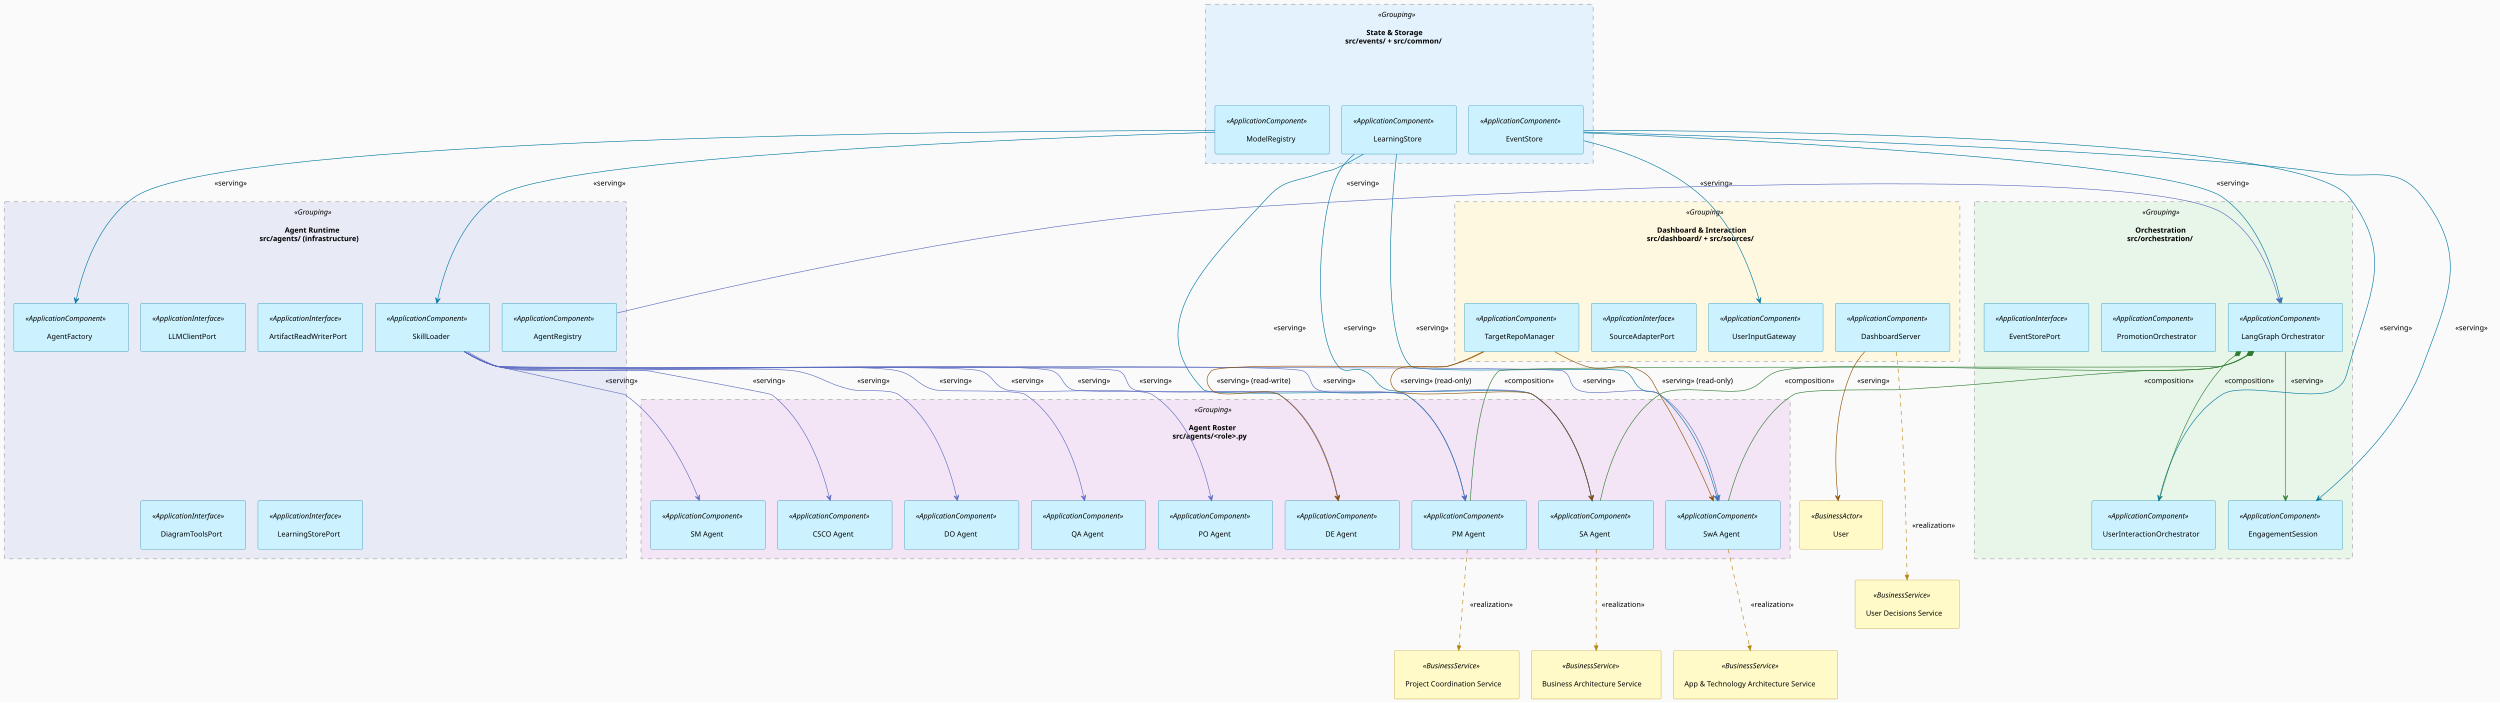
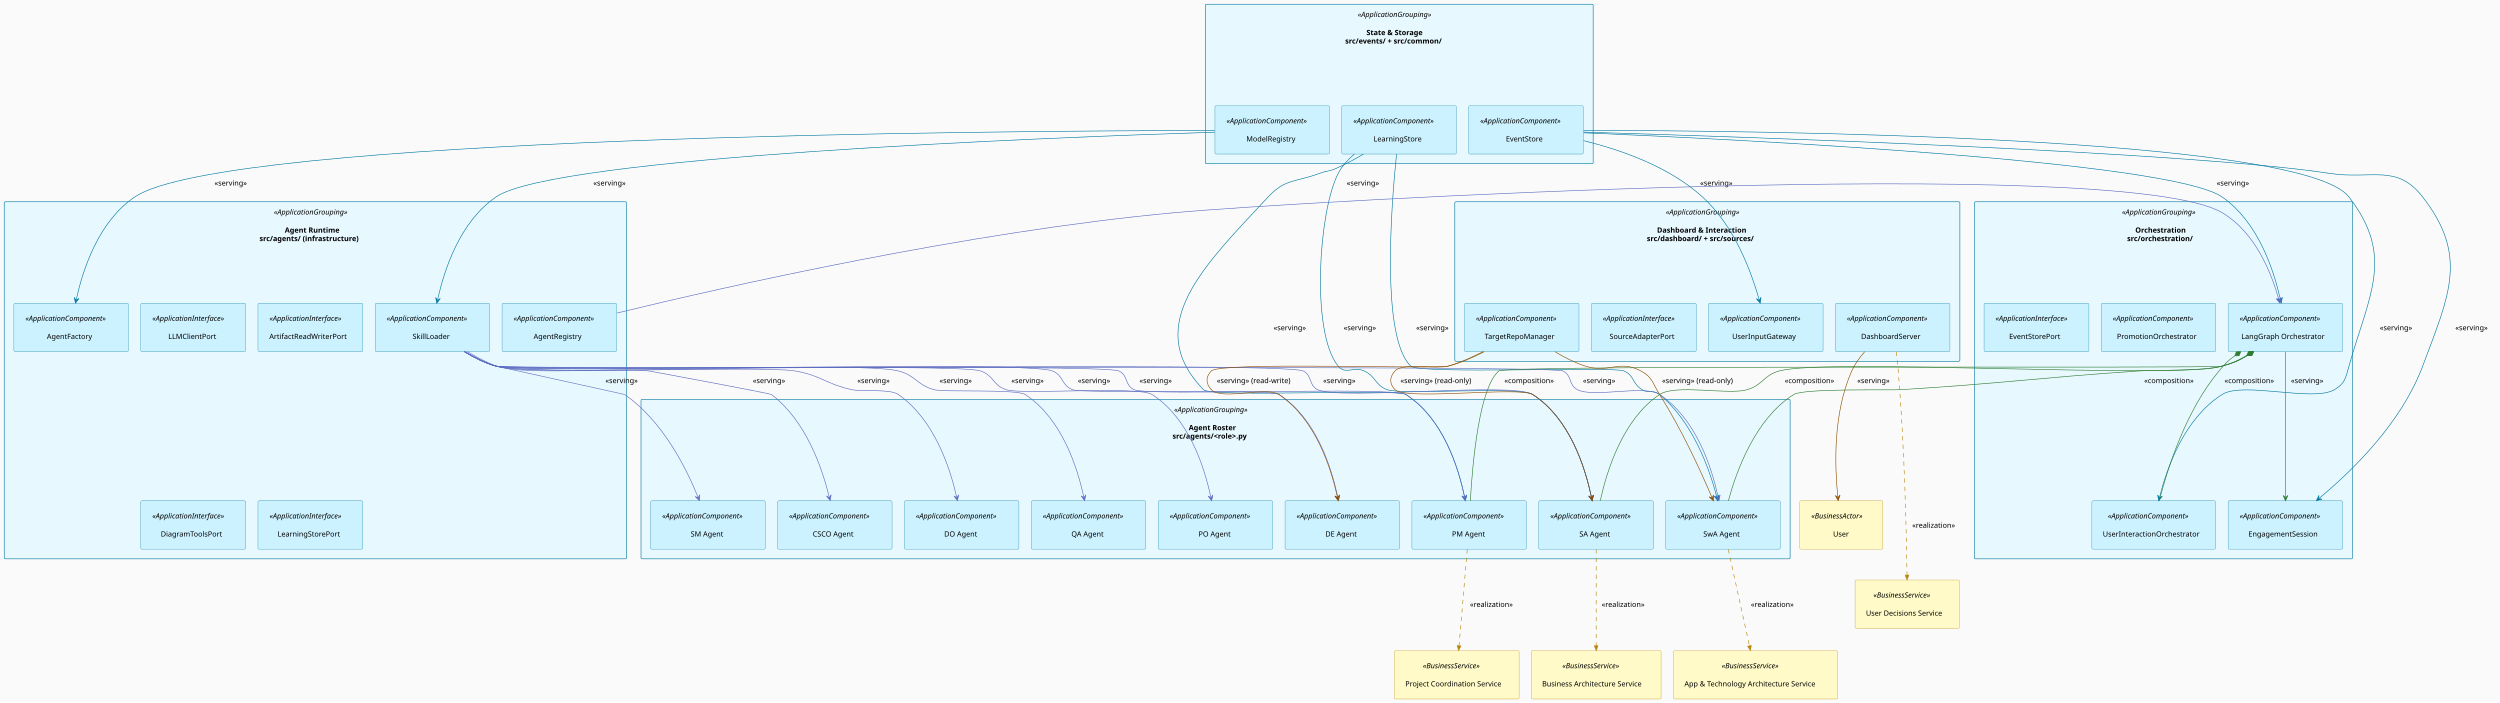
<svg xmlns="http://www.w3.org/2000/svg" contentStyleType="text/css" data-diagram-type="DESCRIPTION" height="1162px" preserveAspectRatio="none" style="width:4138px;height:1162px;background:#FAFAFA;" version="1.1" viewBox="0 0 4138 1162" width="4138px" zoomAndPan="magnify">
  <defs />
  <g>
    <rect fill="#FAFAFA" height="1162" style="stroke:none;stroke-width:1;" width="4138" x="0" y="0" />
    <g class="cluster" data-entity="GRP_STATE" data-source-line="107" data-uid="ent0007" id="cluster_GRP_STATE">
-       <rect fill="#E3F2FD" height="264" rx="2" ry="2" style="stroke:#9E9E9E;stroke-width:1;stroke-dasharray:7.0,7.0;" width="642" x="1995" y="7" />
-       <text fill="#000000" font-family="sans-serif" font-size="12" font-style="italic" lengthAdjust="spacing" textLength="70.166" x="2280.917" y="28.139">«Grouping»</text>
+       <rect fill="#E8F8FF" height="264" rx="2" ry="2" style="stroke:#0078A0;stroke-width:1;" width="642" x="1995" y="7" />
+       <text fill="#000000" font-family="sans-serif" font-size="12" font-style="italic" lengthAdjust="spacing" textLength="137.215" x="2247.393" y="28.139">«ApplicationGrouping»</text>
      <text fill="#000000" font-family="sans-serif" font-size="12" font-weight="bold" lengthAdjust="spacing" textLength="108.539" x="2261.731" y="58.107">State &amp; Storage</text>
      <text fill="#000000" font-family="sans-serif" font-size="12" font-weight="bold" lengthAdjust="spacing" textLength="178.963" x="2226.519" y="72.076">src/events/ + src/common/</text>
    </g>
    <g class="cluster" data-entity="GRP_RUNTIME" data-source-line="116" data-uid="ent0011" id="cluster_GRP_RUNTIME">
-       <rect fill="#E8EAF6" height="591" rx="2" ry="2" style="stroke:#9E9E9E;stroke-width:1;stroke-dasharray:7.0,7.0;" width="1030" x="7" y="334" />
-       <text fill="#000000" font-family="sans-serif" font-size="12" font-style="italic" lengthAdjust="spacing" textLength="70.166" x="486.917" y="355.139">«Grouping»</text>
+       <rect fill="#E8F8FF" height="591" rx="2" ry="2" style="stroke:#0078A0;stroke-width:1;" width="1030" x="7" y="334" />
+       <text fill="#000000" font-family="sans-serif" font-size="12" font-style="italic" lengthAdjust="spacing" textLength="137.215" x="453.393" y="355.139">«ApplicationGrouping»</text>
      <text fill="#000000" font-family="sans-serif" font-size="12" font-weight="bold" lengthAdjust="spacing" textLength="101.291" x="471.354" y="385.107">Agent Runtime</text>
      <text fill="#000000" font-family="sans-serif" font-size="12" font-weight="bold" lengthAdjust="spacing" textLength="185.016" x="429.492" y="399.076">src/agents/ (infrastructure)</text>
    </g>
    <g class="cluster" data-entity="GRP_AGENTS" data-source-line="129" data-uid="ent0019" id="cluster_GRP_AGENTS">
-       <rect fill="#F3E5F5" height="264" rx="2" ry="2" style="stroke:#9E9E9E;stroke-width:1;stroke-dasharray:7.0,7.0;" width="1902" x="1061" y="661" />
-       <text fill="#000000" font-family="sans-serif" font-size="12" font-style="italic" lengthAdjust="spacing" textLength="70.166" x="1976.917" y="682.139">«Grouping»</text>
+       <rect fill="#E8F8FF" height="264" rx="2" ry="2" style="stroke:#0078A0;stroke-width:1;" width="1902" x="1061" y="661" />
+       <text fill="#000000" font-family="sans-serif" font-size="12" font-style="italic" lengthAdjust="spacing" textLength="137.215" x="1943.393" y="682.139">«ApplicationGrouping»</text>
      <text fill="#000000" font-family="sans-serif" font-size="12" font-weight="bold" lengthAdjust="spacing" textLength="88.893" x="1967.554" y="712.107">Agent Roster</text>
      <text fill="#000000" font-family="sans-serif" font-size="12" font-weight="bold" lengthAdjust="spacing" textLength="142.682" x="1940.659" y="726.076">src/agents/&lt;role&gt;.py</text>
    </g>
    <g class="cluster" data-entity="GRP_ORCH" data-source-line="144" data-uid="ent0029" id="cluster_GRP_ORCH">
-       <rect fill="#E8F5E9" height="591" rx="2" ry="2" style="stroke:#9E9E9E;stroke-width:1;stroke-dasharray:7.0,7.0;" width="626" x="3268" y="334" />
-       <text fill="#000000" font-family="sans-serif" font-size="12" font-style="italic" lengthAdjust="spacing" textLength="70.166" x="3545.917" y="355.139">«Grouping»</text>
+       <rect fill="#E8F8FF" height="591" rx="2" ry="2" style="stroke:#0078A0;stroke-width:1;" width="626" x="3268" y="334" />
+       <text fill="#000000" font-family="sans-serif" font-size="12" font-style="italic" lengthAdjust="spacing" textLength="137.215" x="3512.393" y="355.139">«ApplicationGrouping»</text>
      <text fill="#000000" font-family="sans-serif" font-size="12" font-weight="bold" lengthAdjust="spacing" textLength="93.445" x="3534.277" y="385.107">Orchestration</text>
      <text fill="#000000" font-family="sans-serif" font-size="12" font-weight="bold" lengthAdjust="spacing" textLength="120.428" x="3520.786" y="399.076">src/orchestration/</text>
    </g>
    <g class="cluster" data-entity="GRP_DASH" data-source-line="155" data-uid="ent0035" id="cluster_GRP_DASH">
-       <rect fill="#FFF8E1" height="264" rx="2" ry="2" style="stroke:#9E9E9E;stroke-width:1;stroke-dasharray:7.0,7.0;" width="836" x="2408" y="334" />
-       <text fill="#000000" font-family="sans-serif" font-size="12" font-style="italic" lengthAdjust="spacing" textLength="70.166" x="2790.917" y="355.139">«Grouping»</text>
+       <rect fill="#E8F8FF" height="264" rx="2" ry="2" style="stroke:#0078A0;stroke-width:1;" width="836" x="2408" y="334" />
+       <text fill="#000000" font-family="sans-serif" font-size="12" font-style="italic" lengthAdjust="spacing" textLength="137.215" x="2757.393" y="355.139">«ApplicationGrouping»</text>
      <text fill="#000000" font-family="sans-serif" font-size="12" font-weight="bold" lengthAdjust="spacing" textLength="166.652" x="2742.674" y="385.107">Dashboard &amp; Interaction</text>
      <text fill="#000000" font-family="sans-serif" font-size="12" font-weight="bold" lengthAdjust="spacing" textLength="200.344" x="2725.828" y="399.076">src/dashboard/ + src/sources/</text>
    </g>
    <g class="entity" data-entity="APP_001" data-source-line="108" data-uid="ent0008" id="entity_APP_001">
      <rect fill="#CCF2FF" height="79.938" rx="2" ry="2" style="stroke:#0078A0;stroke-width:0.5;" width="189.529" x="2431" y="175" />
      <text fill="#000000" font-family="sans-serif" font-size="12" font-style="italic" lengthAdjust="spacing" textLength="151.529" x="2450" y="204.139">«ApplicationComponent»</text>
      <text fill="#000000" font-family="sans-serif" font-size="12" lengthAdjust="spacing" textLength="66.357" x="2492.586" y="234.107">EventStore</text>
    </g>
    <g class="entity" data-entity="APP_002" data-source-line="109" data-uid="ent0009" id="entity_APP_002">
      <rect fill="#CCF2FF" height="79.938" rx="2" ry="2" style="stroke:#0078A0;stroke-width:0.5;" width="189.529" x="2011" y="175" />
      <text fill="#000000" font-family="sans-serif" font-size="12" font-style="italic" lengthAdjust="spacing" textLength="151.529" x="2030" y="204.139">«ApplicationComponent»</text>
      <text fill="#000000" font-family="sans-serif" font-size="12" lengthAdjust="spacing" textLength="85.693" x="2062.918" y="234.107">ModelRegistry</text>
    </g>
    <g class="entity" data-entity="APP_003" data-source-line="110" data-uid="ent0010" id="entity_APP_003">
      <rect fill="#CCF2FF" height="79.938" rx="2" ry="2" style="stroke:#0078A0;stroke-width:0.5;" width="189.529" x="2221" y="175" />
      <text fill="#000000" font-family="sans-serif" font-size="12" font-style="italic" lengthAdjust="spacing" textLength="151.529" x="2240" y="204.139">«ApplicationComponent»</text>
      <text fill="#000000" font-family="sans-serif" font-size="12" lengthAdjust="spacing" textLength="84.498" x="2273.516" y="234.107">LearningStore</text>
    </g>
    <g class="entity" data-entity="APP_004" data-source-line="117" data-uid="ent0012" id="entity_APP_004">
      <rect fill="#CCF2FF" height="79.938" rx="2" ry="2" style="stroke:#0078A0;stroke-width:0.5;" width="189.529" x="621" y="502" />
      <text fill="#000000" font-family="sans-serif" font-size="12" font-style="italic" lengthAdjust="spacing" textLength="151.529" x="640" y="531.139">«ApplicationComponent»</text>
      <text fill="#000000" font-family="sans-serif" font-size="12" lengthAdjust="spacing" textLength="65.883" x="682.823" y="561.107">SkillLoader</text>
    </g>
    <g class="entity" data-entity="APP_005" data-source-line="118" data-uid="ent0013" id="entity_APP_005">
      <rect fill="#CCF2FF" height="79.938" rx="2" ry="2" style="stroke:#0078A0;stroke-width:0.5;" width="189.529" x="23" y="502" />
      <text fill="#000000" font-family="sans-serif" font-size="12" font-style="italic" lengthAdjust="spacing" textLength="151.529" x="42" y="531.139">«ApplicationComponent»</text>
      <text fill="#000000" font-family="sans-serif" font-size="12" lengthAdjust="spacing" textLength="80.455" x="77.537" y="561.107">AgentFactory</text>
    </g>
    <g class="entity" data-entity="APP_006" data-source-line="119" data-uid="ent0014" id="entity_APP_006">
      <rect fill="#CCF2FF" height="79.938" rx="2" ry="2" style="stroke:#0078A0;stroke-width:0.5;" width="189.529" x="831" y="502" />
      <text fill="#000000" font-family="sans-serif" font-size="12" font-style="italic" lengthAdjust="spacing" textLength="151.529" x="850" y="531.139">«ApplicationComponent»</text>
      <text fill="#000000" font-family="sans-serif" font-size="12" lengthAdjust="spacing" textLength="85.184" x="883.173" y="561.107">AgentRegistry</text>
    </g>
    <g class="entity" data-entity="AIF_002" data-source-line="120" data-uid="ent0015" id="entity_AIF_002">
      <rect fill="#CCF2FF" height="79.938" rx="2" ry="2" style="stroke:#0078A0;stroke-width:0.5;" width="173.586" x="233" y="502" />
      <text fill="#000000" font-family="sans-serif" font-size="12" font-style="italic" lengthAdjust="spacing" textLength="135.586" x="252" y="531.139">«ApplicationInterface»</text>
      <text fill="#000000" font-family="sans-serif" font-size="12" lengthAdjust="spacing" textLength="82.682" x="278.452" y="561.107">LLMClientPort</text>
    </g>
    <g class="entity" data-entity="AIF_004" data-source-line="121" data-uid="ent0016" id="entity_AIF_004">
      <rect fill="#CCF2FF" height="79.938" rx="2" ry="2" style="stroke:#0078A0;stroke-width:0.5;" width="173.586" x="427" y="502" />
      <text fill="#000000" font-family="sans-serif" font-size="12" font-style="italic" lengthAdjust="spacing" textLength="135.586" x="446" y="531.139">«ApplicationInterface»</text>
      <text fill="#000000" font-family="sans-serif" font-size="12" lengthAdjust="spacing" textLength="136.125" x="445.731" y="561.107">ArtifactReadWriterPort</text>
    </g>
    <g class="entity" data-entity="AIF_005" data-source-line="122" data-uid="ent0017" id="entity_AIF_005">
      <rect fill="#CCF2FF" height="79.938" rx="2" ry="2" style="stroke:#0078A0;stroke-width:0.5;" width="173.586" x="233" y="829" />
      <text fill="#000000" font-family="sans-serif" font-size="12" font-style="italic" lengthAdjust="spacing" textLength="135.586" x="252" y="858.139">«ApplicationInterface»</text>
      <text fill="#000000" font-family="sans-serif" font-size="12" lengthAdjust="spacing" textLength="107.338" x="266.124" y="888.107">DiagramToolsPort</text>
    </g>
    <g class="entity" data-entity="AIF_006" data-source-line="123" data-uid="ent0018" id="entity_AIF_006">
      <rect fill="#CCF2FF" height="79.938" rx="2" ry="2" style="stroke:#0078A0;stroke-width:0.5;" width="173.586" x="427" y="829" />
      <text fill="#000000" font-family="sans-serif" font-size="12" font-style="italic" lengthAdjust="spacing" textLength="135.586" x="446" y="858.139">«ApplicationInterface»</text>
      <text fill="#000000" font-family="sans-serif" font-size="12" lengthAdjust="spacing" textLength="108.715" x="459.435" y="888.107">LearningStorePort</text>
    </g>
    <g class="entity" data-entity="APP_007" data-source-line="130" data-uid="ent0020" id="entity_APP_007">
      <rect fill="#CCF2FF" height="79.938" rx="2" ry="2" style="stroke:#0078A0;stroke-width:0.5;" width="189.529" x="2337" y="829" />
      <text fill="#000000" font-family="sans-serif" font-size="12" font-style="italic" lengthAdjust="spacing" textLength="151.529" x="2356" y="858.139">«ApplicationComponent»</text>
      <text fill="#000000" font-family="sans-serif" font-size="12" lengthAdjust="spacing" textLength="56.924" x="2403.303" y="888.107">PM Agent</text>
    </g>
    <g class="entity" data-entity="APP_008" data-source-line="131" data-uid="ent0021" id="entity_APP_008">
      <rect fill="#CCF2FF" height="79.938" rx="2" ry="2" style="stroke:#0078A0;stroke-width:0.5;" width="189.529" x="2547" y="829" />
      <text fill="#000000" font-family="sans-serif" font-size="12" font-style="italic" lengthAdjust="spacing" textLength="151.529" x="2566" y="858.139">«ApplicationComponent»</text>
      <text fill="#000000" font-family="sans-serif" font-size="12" lengthAdjust="spacing" textLength="55.16" x="2614.185" y="888.107">SA Agent</text>
    </g>
    <g class="entity" data-entity="APP_009" data-source-line="132" data-uid="ent0022" id="entity_APP_009">
      <rect fill="#CCF2FF" height="79.938" rx="2" ry="2" style="stroke:#0078A0;stroke-width:0.5;" width="189.529" x="2757" y="829" />
      <text fill="#000000" font-family="sans-serif" font-size="12" font-style="italic" lengthAdjust="spacing" textLength="151.529" x="2776" y="858.139">«ApplicationComponent»</text>
      <text fill="#000000" font-family="sans-serif" font-size="12" lengthAdjust="spacing" textLength="64.975" x="2819.277" y="888.107">SwA Agent</text>
    </g>
    <g class="entity" data-entity="APP_010" data-source-line="133" data-uid="ent0023" id="entity_APP_010">
      <rect fill="#CCF2FF" height="79.938" rx="2" ry="2" style="stroke:#0078A0;stroke-width:0.5;" width="189.529" x="1497" y="829" />
      <text fill="#000000" font-family="sans-serif" font-size="12" font-style="italic" lengthAdjust="spacing" textLength="151.529" x="1516" y="858.139">«ApplicationComponent»</text>
      <text fill="#000000" font-family="sans-serif" font-size="12" lengthAdjust="spacing" textLength="58.02" x="1562.755" y="888.107">DO Agent</text>
    </g>
    <g class="entity" data-entity="APP_011" data-source-line="134" data-uid="ent0024" id="entity_APP_011">
      <rect fill="#CCF2FF" height="79.938" rx="2" ry="2" style="stroke:#0078A0;stroke-width:0.5;" width="189.529" x="2127" y="829" />
      <text fill="#000000" font-family="sans-serif" font-size="12" font-style="italic" lengthAdjust="spacing" textLength="151.529" x="2146" y="858.139">«ApplicationComponent»</text>
      <text fill="#000000" font-family="sans-serif" font-size="12" lengthAdjust="spacing" textLength="56.156" x="2193.686" y="888.107">DE Agent</text>
    </g>
    <g class="entity" data-entity="APP_012" data-source-line="135" data-uid="ent0025" id="entity_APP_012">
      <rect fill="#CCF2FF" height="79.938" rx="2" ry="2" style="stroke:#0078A0;stroke-width:0.5;" width="189.529" x="1707" y="829" />
      <text fill="#000000" font-family="sans-serif" font-size="12" font-style="italic" lengthAdjust="spacing" textLength="151.529" x="1726" y="858.139">«ApplicationComponent»</text>
      <text fill="#000000" font-family="sans-serif" font-size="12" lengthAdjust="spacing" textLength="56.988" x="1773.271" y="888.107">QA Agent</text>
    </g>
    <g class="entity" data-entity="APP_013" data-source-line="136" data-uid="ent0026" id="entity_APP_013">
      <rect fill="#CCF2FF" height="79.938" rx="2" ry="2" style="stroke:#0078A0;stroke-width:0.5;" width="189.529" x="1917" y="829" />
      <text fill="#000000" font-family="sans-serif" font-size="12" font-style="italic" lengthAdjust="spacing" textLength="151.529" x="1936" y="858.139">«ApplicationComponent»</text>
      <text fill="#000000" font-family="sans-serif" font-size="12" lengthAdjust="spacing" textLength="56.016" x="1983.757" y="888.107">PO Agent</text>
    </g>
    <g class="entity" data-entity="APP_014" data-source-line="137" data-uid="ent0027" id="entity_APP_014">
      <rect fill="#CCF2FF" height="79.938" rx="2" ry="2" style="stroke:#0078A0;stroke-width:0.5;" width="189.529" x="1077" y="829" />
      <text fill="#000000" font-family="sans-serif" font-size="12" font-style="italic" lengthAdjust="spacing" textLength="151.529" x="1096" y="858.139">«ApplicationComponent»</text>
      <text fill="#000000" font-family="sans-serif" font-size="12" lengthAdjust="spacing" textLength="57.305" x="1143.112" y="888.107">SM Agent</text>
    </g>
    <g class="entity" data-entity="APP_015" data-source-line="138" data-uid="ent0028" id="entity_APP_015">
      <rect fill="#CCF2FF" height="79.938" rx="2" ry="2" style="stroke:#0078A0;stroke-width:0.5;" width="189.529" x="1287" y="829" />
      <text fill="#000000" font-family="sans-serif" font-size="12" font-style="italic" lengthAdjust="spacing" textLength="151.529" x="1306" y="858.139">«ApplicationComponent»</text>
      <text fill="#000000" font-family="sans-serif" font-size="12" lengthAdjust="spacing" textLength="73.154" x="1345.188" y="888.107">CSCO Agent</text>
    </g>
    <g class="entity" data-entity="APP_016" data-source-line="145" data-uid="ent0030" id="entity_APP_016">
      <rect fill="#CCF2FF" height="79.938" rx="2" ry="2" style="stroke:#0078A0;stroke-width:0.5;" width="189.529" x="3688" y="502" />
      <text fill="#000000" font-family="sans-serif" font-size="12" font-style="italic" lengthAdjust="spacing" textLength="151.529" x="3707" y="531.139">«ApplicationComponent»</text>
      <text fill="#000000" font-family="sans-serif" font-size="12" lengthAdjust="spacing" textLength="146.074" x="3709.727" y="561.107">LangGraph Orchestrator</text>
    </g>
    <g class="entity" data-entity="APP_017" data-source-line="146" data-uid="ent0031" id="entity_APP_017">
      <rect fill="#CCF2FF" height="79.938" rx="2" ry="2" style="stroke:#0078A0;stroke-width:0.5;" width="189.529" x="3688" y="829" />
      <text fill="#000000" font-family="sans-serif" font-size="12" font-style="italic" lengthAdjust="spacing" textLength="151.529" x="3707" y="858.139">«ApplicationComponent»</text>
      <text fill="#000000" font-family="sans-serif" font-size="12" lengthAdjust="spacing" textLength="122.326" x="3721.602" y="888.107">EngagementSession</text>
    </g>
    <g class="entity" data-entity="APP_018" data-source-line="147" data-uid="ent0032" id="entity_APP_018">
      <rect fill="#CCF2FF" height="79.938" rx="2" ry="2" style="stroke:#0078A0;stroke-width:0.5;" width="204.644" x="3462.5" y="829" />
      <text fill="#000000" font-family="sans-serif" font-size="12" font-style="italic" lengthAdjust="spacing" textLength="151.529" x="3489.058" y="858.139">«ApplicationComponent»</text>
      <text fill="#000000" font-family="sans-serif" font-size="12" lengthAdjust="spacing" textLength="168.644" x="3480.5" y="888.107">UserInteractionOrchestrator</text>
    </g>
    <g class="entity" data-entity="APP_019" data-source-line="148" data-uid="ent0033" id="entity_APP_019">
      <rect fill="#CCF2FF" height="79.938" rx="2" ry="2" style="stroke:#0078A0;stroke-width:0.5;" width="189.529" x="3478" y="502" />
      <text fill="#000000" font-family="sans-serif" font-size="12" font-style="italic" lengthAdjust="spacing" textLength="151.529" x="3497" y="531.139">«ApplicationComponent»</text>
      <text fill="#000000" font-family="sans-serif" font-size="12" lengthAdjust="spacing" textLength="137.719" x="3503.905" y="561.107">PromotionOrchestrator</text>
    </g>
    <g class="entity" data-entity="AIF_001" data-source-line="149" data-uid="ent0034" id="entity_AIF_001">
      <rect fill="#CCF2FF" height="79.938" rx="2" ry="2" style="stroke:#0078A0;stroke-width:0.5;" width="173.586" x="3284" y="502" />
      <text fill="#000000" font-family="sans-serif" font-size="12" font-style="italic" lengthAdjust="spacing" textLength="135.586" x="3303" y="531.139">«ApplicationInterface»</text>
      <text fill="#000000" font-family="sans-serif" font-size="12" lengthAdjust="spacing" textLength="90.574" x="3325.506" y="561.107">EventStorePort</text>
    </g>
    <g class="entity" data-entity="APP_020" data-source-line="156" data-uid="ent0036" id="entity_APP_020">
      <rect fill="#CCF2FF" height="79.938" rx="2" ry="2" style="stroke:#0078A0;stroke-width:0.5;" width="189.529" x="3038" y="502" />
      <text fill="#000000" font-family="sans-serif" font-size="12" font-style="italic" lengthAdjust="spacing" textLength="151.529" x="3057" y="531.139">«ApplicationComponent»</text>
      <text fill="#000000" font-family="sans-serif" font-size="12" lengthAdjust="spacing" textLength="104.666" x="3080.432" y="561.107">DashboardServer</text>
    </g>
    <g class="entity" data-entity="APP_021" data-source-line="157" data-uid="ent0037" id="entity_APP_021">
      <rect fill="#CCF2FF" height="79.938" rx="2" ry="2" style="stroke:#0078A0;stroke-width:0.5;" width="189.529" x="2828" y="502" />
      <text fill="#000000" font-family="sans-serif" font-size="12" font-style="italic" lengthAdjust="spacing" textLength="151.529" x="2847" y="531.139">«ApplicationComponent»</text>
      <text fill="#000000" font-family="sans-serif" font-size="12" lengthAdjust="spacing" textLength="111.434" x="2867.048" y="561.107">UserInputGateway</text>
    </g>
    <g class="entity" data-entity="AIF_003" data-source-line="158" data-uid="ent0038" id="entity_AIF_003">
      <rect fill="#CCF2FF" height="79.938" rx="2" ry="2" style="stroke:#0078A0;stroke-width:0.5;" width="173.586" x="2634" y="502" />
      <text fill="#000000" font-family="sans-serif" font-size="12" font-style="italic" lengthAdjust="spacing" textLength="135.586" x="2653" y="531.139">«ApplicationInterface»</text>
      <text fill="#000000" font-family="sans-serif" font-size="12" lengthAdjust="spacing" textLength="113.514" x="2664.036" y="561.107">SourceAdapterPort</text>
    </g>
    <g class="entity" data-entity="APP_022" data-source-line="159" data-uid="ent0039" id="entity_APP_022">
      <rect fill="#CCF2FF" height="79.938" rx="2" ry="2" style="stroke:#0078A0;stroke-width:0.5;" width="189.529" x="2424" y="502" />
      <text fill="#000000" font-family="sans-serif" font-size="12" font-style="italic" lengthAdjust="spacing" textLength="151.529" x="2443" y="531.139">«ApplicationComponent»</text>
      <text fill="#000000" font-family="sans-serif" font-size="12" lengthAdjust="spacing" textLength="122.602" x="2457.464" y="561.107">TargetRepoManager</text>
    </g>
    <g class="entity" data-entity="BSV_001" data-source-line="96" data-uid="ent0002" id="entity_BSV_001">
      <rect fill="#FFFAC8" height="79.938" rx="2" ry="2" style="stroke:#B8860B;stroke-width:0.5;" width="214.887" x="2534.5" y="1077" />
      <text fill="#000000" font-family="sans-serif" font-size="12" font-style="italic" lengthAdjust="spacing" textLength="112.078" x="2585.904" y="1106.139">«BusinessService»</text>
      <text fill="#000000" font-family="sans-serif" font-size="12" lengthAdjust="spacing" textLength="178.887" x="2552.5" y="1136.107">Business Architecture Service</text>
    </g>
    <g class="entity" data-entity="BSV_002" data-source-line="97" data-uid="ent0003" id="entity_BSV_002">
      <rect fill="#FFFAC8" height="79.938" rx="2" ry="2" style="stroke:#B8860B;stroke-width:0.5;" width="271.658" x="2770" y="1077" />
      <text fill="#000000" font-family="sans-serif" font-size="12" font-style="italic" lengthAdjust="spacing" textLength="112.078" x="2849.79" y="1106.139">«BusinessService»</text>
      <text fill="#000000" font-family="sans-serif" font-size="12" lengthAdjust="spacing" textLength="235.658" x="2788" y="1136.107">App &amp; Technology Architecture Service</text>
    </g>
    <g class="entity" data-entity="BSV_003" data-source-line="98" data-uid="ent0004" id="entity_BSV_003">
      <rect fill="#FFFAC8" height="79.938" rx="2" ry="2" style="stroke:#B8860B;stroke-width:0.5;" width="206.402" x="2308" y="1077" />
      <text fill="#000000" font-family="sans-serif" font-size="12" font-style="italic" lengthAdjust="spacing" textLength="112.078" x="2355.162" y="1106.139">«BusinessService»</text>
      <text fill="#000000" font-family="sans-serif" font-size="12" lengthAdjust="spacing" textLength="170.402" x="2326" y="1136.107">Project Coordination Service</text>
    </g>
    <g class="entity" data-entity="BSV_009" data-source-line="99" data-uid="ent0005" id="entity_BSV_009">
      <rect fill="#FFFAC8" height="79.938" rx="2" ry="2" style="stroke:#B8860B;stroke-width:0.5;" width="172.67" x="3070.5" y="960" />
      <text fill="#000000" font-family="sans-serif" font-size="12" font-style="italic" lengthAdjust="spacing" textLength="112.078" x="3100.796" y="989.139">«BusinessService»</text>
      <text fill="#000000" font-family="sans-serif" font-size="12" lengthAdjust="spacing" textLength="136.67" x="3088.5" y="1019.107">User Decisions Service</text>
    </g>
    <g class="entity" data-entity="ACT_001" data-source-line="102" data-uid="ent0006" id="entity_ACT_001">
      <rect fill="#FFFAC8" height="79.938" rx="2" ry="2" style="stroke:#B8860B;stroke-width:0.5;" width="137.516" x="2979" y="829" />
      <text fill="#000000" font-family="sans-serif" font-size="12" font-style="italic" lengthAdjust="spacing" textLength="99.516" x="2998" y="858.139">«BusinessActor»</text>
      <text fill="#000000" font-family="sans-serif" font-size="12" lengthAdjust="spacing" textLength="27.352" x="3034.082" y="888.107">User</text>
    </g>
    <g class="link" data-entity-1="APP_001" data-entity-2="APP_016" data-source-line="165" data-uid="lnk40" id="link_APP_001_APP_016">
      <path d="M2621.37,219.8 C2881.89,230.9 3591.91,266.36 3678,326 C3737.42,367.16 3763.246,445.838 3774.546,495.768" fill="none" id="APP_001-to-APP_016" style="stroke:#0078A0;stroke-width:1;" />
      <polygon fill="#0078A0" points="3775.87,501.62,3777.785,491.959,3774.766,496.743,3769.982,493.725,3775.87,501.62" style="stroke:#0078A0;stroke-width:1;" />
      <text fill="#000000" font-family="sans-serif" font-size="12" lengthAdjust="spacing" textLength="58.91" x="3669" y="307.139">«serving»</text>
    </g>
    <g class="link" data-entity-1="APP_001" data-entity-2="APP_017" data-source-line="166" data-uid="lnk41" id="link_APP_001_APP_017">
      <path d="M2621.29,218.67 C2884.45,226.45 3617.53,250.79 3856,287 C3925.81,297.6 3966.63,270.28 4010,326 C4086.43,424.2 4053.49,489.4 4010,606 C3974.98,699.89 3894.098,778.638 3838.608,824.908" fill="none" id="APP_001-to-APP_017" style="stroke:#0078A0;stroke-width:1;" />
      <polygon fill="#0078A0" points="3834,828.75,3843.474,826.058,3837.84,825.548,3838.351,819.914,3834,828.75" style="stroke:#0078A0;stroke-width:1;" />
      <text fill="#000000" font-family="sans-serif" font-size="12" lengthAdjust="spacing" textLength="58.91" x="4064" y="546.639">«serving»</text>
    </g>
    <g class="link" data-entity-1="APP_001" data-entity-2="APP_018" data-source-line="167" data-uid="lnk42" id="link_APP_001_APP_018">
      <path d="M2621.07,215.79 C2917.67,216.2 3810.91,225.79 3888,326 C3963.88,424.63 3921.89,486.26 3888,606 C3882.46,625.58 3881.55,634.69 3864,645 C3828.33,665.95 3712.94,630.85 3678,653 C3615.67,692.51 3587.214,772.651 3574.524,823.091" fill="none" id="APP_001-to-APP_018" style="stroke:#0078A0;stroke-width:1;" />
      <polygon fill="#0078A0" points="3573.06,828.91,3579.135,821.158,3574.28,824.061,3571.377,819.206,3573.06,828.91" style="stroke:#0078A0;stroke-width:1;" />
      <text fill="#000000" font-family="sans-serif" font-size="12" lengthAdjust="spacing" textLength="58.91" x="3939" y="546.639">«serving»</text>
    </g>
    <g class="link" data-entity-1="APP_001" data-entity-2="APP_021" data-source-line="168" data-uid="lnk43" id="link_APP_001_APP_021">
      <path d="M2621.05,232.83 C2683.35,248.06 2763.11,276.05 2818,326 C2870.69,373.95 2898.272,448.378 2911.812,496.088" fill="none" id="APP_001-to-APP_021" style="stroke:#0078A0;stroke-width:1;" />
      <polygon fill="#0078A0" points="2913.45,501.86,2914.841,492.11,2912.085,497.05,2907.145,494.294,2913.45,501.86" style="stroke:#0078A0;stroke-width:1;" />
      <text fill="#000000" font-family="sans-serif" font-size="12" lengthAdjust="spacing" textLength="58.91" x="2814" y="307.139">«serving»</text>
    </g>
    <g class="link" data-entity-1="APP_002" data-entity-2="APP_004" data-source-line="173" data-uid="lnk44" id="link_APP_002_APP_004">
      <path d="M2010.87,218.78 C1730.12,227.72 918.53,259.14 821,326 C761.21,366.99 735.46,446.135 724.28,496.105" fill="none" id="APP_002-to-APP_004" style="stroke:#0078A0;stroke-width:1;" />
      <polygon fill="#0078A0" points="722.97,501.96,728.838,494.05,724.062,497.081,721.032,492.304,722.97,501.96" style="stroke:#0078A0;stroke-width:1;" />
      <text fill="#000000" font-family="sans-serif" font-size="12" lengthAdjust="spacing" textLength="58.91" x="982" y="307.139">«serving»</text>
    </g>
    <g class="link" data-entity-1="APP_002" data-entity-2="APP_005" data-source-line="174" data-uid="lnk45" id="link_APP_002_APP_005">
      <path d="M2010.85,215.93 C1649.05,216.43 371.82,225.37 223,326 C162.95,366.6 137.277,445.892 126.187,495.992" fill="none" id="APP_002-to-APP_005" style="stroke:#0078A0;stroke-width:1;" />
      <polygon fill="#0078A0" points="124.89,501.85,130.741,493.927,125.971,496.968,122.93,492.198,124.89,501.85" style="stroke:#0078A0;stroke-width:1;" />
      <text fill="#000000" font-family="sans-serif" font-size="12" lengthAdjust="spacing" textLength="58.91" x="355" y="307.139">«serving»</text>
    </g>
    <g class="link" data-entity-1="APP_003" data-entity-2="APP_007" data-source-line="175" data-uid="lnk46" id="link_APP_003_APP_007">
      <path d="M2256.87,255.01 C2242.26,263.65 2226.37,272.24 2211,279 C2199.54,284.04 2195.72,282.6 2184,287 C2145.09,301.61 2127.28,295.54 2099,326 C1997.27,435.6 1887.53,538 1992,645 C2005.01,658.32 2311.33,642.95 2327,653 C2388.19,692.24 2413.546,772.43 2424.256,822.96" fill="none" id="APP_003-to-APP_007" style="stroke:#0078A0;stroke-width:1;" />
      <polygon fill="#0078A0" points="2425.5,828.83,2427.547,819.196,2424.463,823.939,2419.721,820.855,2425.5,828.83" style="stroke:#0078A0;stroke-width:1;" />
      <text fill="#000000" font-family="sans-serif" font-size="12" lengthAdjust="spacing" textLength="58.91" x="2108" y="546.639">«serving»</text>
    </g>
    <g class="link" data-entity-1="APP_003" data-entity-2="APP_008" data-source-line="176" data-uid="lnk47" id="link_APP_003_APP_008">
      <path d="M2241.7,255.15 C2230.94,264.14 2221.37,274.73 2215,287 C2182.33,349.91 2169.69,551.48 2215,606 C2227.42,620.95 2240.36,605.82 2258,614 C2277.77,623.17 2275.59,637.35 2296,645 C2321.09,654.41 2514.51,638.43 2537,653 C2598.01,692.52 2623.428,772.612 2634.188,823.052" fill="none" id="APP_003-to-APP_008" style="stroke:#0078A0;stroke-width:1;" />
      <polygon fill="#0078A0" points="2635.44,828.92,2637.474,819.284,2634.397,824.03,2629.65,820.953,2635.44,828.92" style="stroke:#0078A0;stroke-width:1;" />
      <text fill="#000000" font-family="sans-serif" font-size="12" lengthAdjust="spacing" textLength="58.91" x="2224" y="546.639">«serving»</text>
    </g>
    <g class="link" data-entity-1="APP_003" data-entity-2="APP_009" data-source-line="177" data-uid="lnk48" id="link_APP_003_APP_009">
      <path d="M2311.57,255.02 C2302.4,344.09 2286.08,558.34 2335,606 C2349.05,619.69 2670.03,606.14 2688,614 C2705.57,621.68 2701.51,635.22 2718,645 C2729.5,651.82 2736.71,644.46 2747,653 C2802.14,698.77 2829.115,774.677 2841.845,823.107" fill="none" id="APP_003-to-APP_009" style="stroke:#0078A0;stroke-width:1;" />
      <polygon fill="#0078A0" points="2843.37,828.91,2844.951,819.189,2842.099,824.074,2837.213,821.222,2843.37,828.91" style="stroke:#0078A0;stroke-width:1;" />
      <text fill="#000000" font-family="sans-serif" font-size="12" lengthAdjust="spacing" textLength="58.91" x="2344" y="546.639">«serving»</text>
    </g>
    <g class="link" data-entity-1="APP_004" data-entity-2="APP_007" data-source-line="182" data-uid="lnk49" id="link_APP_004_APP_007">
      <path d="M768.77,582.08 C784.75,591.81 802.89,600.91 821,606 C848.57,613.75 1826.21,601.54 1852,614 C1867.94,621.7 1861.1,637.22 1877,645 C1899.46,655.99 2305.91,639.57 2327,653 C2388.31,692.05 2413.633,772.309 2424.293,822.909" fill="none" id="APP_004-to-APP_007" style="stroke:#5C6BC0;stroke-width:1;" />
      <polygon fill="#5C6BC0" points="2425.53,828.78,2427.589,819.149,2424.499,823.887,2419.761,820.798,2425.53,828.78" style="stroke:#5C6BC0;stroke-width:1;" />
      <text fill="#000000" font-family="sans-serif" font-size="12" lengthAdjust="spacing" textLength="58.91" x="1886" y="634.139">«serving»</text>
    </g>
    <g class="link" data-entity-1="APP_004" data-entity-2="APP_008" data-source-line="183" data-uid="lnk50" id="link_APP_004_APP_008">
      <path d="M768.76,582.1 C784.74,591.83 802.88,600.92 821,606 C856.74,616.01 2123.73,597.56 2157,614 C2172.62,621.72 2165.44,637.15 2181,645 C2216.32,662.82 2503.68,631.67 2537,653 C2598.22,692.2 2623.569,772.4 2634.259,822.95" fill="none" id="APP_004-to-APP_008" style="stroke:#5C6BC0;stroke-width:1;" />
      <polygon fill="#5C6BC0" points="2635.5,828.82,2637.551,819.187,2634.465,823.928,2629.724,820.842,2635.5,828.82" style="stroke:#5C6BC0;stroke-width:1;" />
      <text fill="#000000" font-family="sans-serif" font-size="12" lengthAdjust="spacing" textLength="58.91" x="2190" y="634.139">«serving»</text>
    </g>
    <g class="link" data-entity-1="APP_004" data-entity-2="APP_009" data-source-line="184" data-uid="lnk51" id="link_APP_004_APP_009">
      <path d="M768.76,582.12 C784.74,591.85 802.88,600.94 821,606 C844.62,612.6 2565,603.15 2587,614 C2602.63,621.71 2595.59,636.87 2611,645 C2637.78,659.12 2721.8,636.22 2747,653 C2807.33,693.19 2832.918,772.619 2843.908,822.859" fill="none" id="APP_004-to-APP_009" style="stroke:#5C6BC0;stroke-width:1;" />
      <polygon fill="#5C6BC0" points="2845.19,828.72,2847.174,819.073,2844.122,823.836,2839.359,820.783,2845.19,828.72" style="stroke:#5C6BC0;stroke-width:1;" />
      <text fill="#000000" font-family="sans-serif" font-size="12" lengthAdjust="spacing" textLength="58.91" x="2620" y="634.139">«serving»</text>
    </g>
    <g class="link" data-entity-1="APP_004" data-entity-2="APP_010" data-source-line="185" data-uid="lnk52" id="link_APP_004_APP_010">
      <path d="M769.07,582.15 C784.98,591.81 803.01,600.86 821,606 C873.89,621.11 1261.76,604.84 1316,614 C1359.38,621.33 1366.98,635.78 1410,645 C1426.82,648.6 1472.9,643.14 1487,653 C1546.24,694.41 1572.127,773 1583.487,822.85" fill="none" id="APP_004-to-APP_010" style="stroke:#5C6BC0;stroke-width:1;" />
      <polygon fill="#5C6BC0" points="1584.82,828.7,1586.72,819.036,1583.709,823.825,1578.92,820.814,1584.82,828.7" style="stroke:#5C6BC0;stroke-width:1;" />
      <text fill="#000000" font-family="sans-serif" font-size="12" lengthAdjust="spacing" textLength="58.91" x="1419" y="634.139">«serving»</text>
    </g>
    <g class="link" data-entity-1="APP_004" data-entity-2="APP_011" data-source-line="186" data-uid="lnk53" id="link_APP_004_APP_011">
      <path d="M768.77,582.07 C784.75,591.8 802.89,600.9 821,606 C870.25,619.87 1694.51,594.95 1742,614 C1760.68,621.49 1756.38,637.37 1775,645 C1792.59,652.2 2101,642.75 2117,653 C2178.2,692.22 2203.557,772.42 2214.257,822.96" fill="none" id="APP_004-to-APP_011" style="stroke:#5C6BC0;stroke-width:1;" />
      <polygon fill="#5C6BC0" points="2215.5,828.83,2217.549,819.197,2214.464,823.938,2209.723,820.854,2215.5,828.83" style="stroke:#5C6BC0;stroke-width:1;" />
      <text fill="#000000" font-family="sans-serif" font-size="12" lengthAdjust="spacing" textLength="58.91" x="1784" y="634.139">«serving»</text>
    </g>
    <g class="link" data-entity-1="APP_004" data-entity-2="APP_012" data-source-line="187" data-uid="lnk54" id="link_APP_004_APP_012">
      <path d="M768.78,582.03 C784.76,591.76 802.9,600.87 821,606 C892.2,626.18 1415.26,595.84 1487,614 C1515.72,621.27 1517.44,637.15 1546,645 C1562.2,649.45 1682.99,643.73 1697,653 C1757.44,693.01 1782.993,772.508 1793.953,822.808" fill="none" id="APP_004-to-APP_012" style="stroke:#5C6BC0;stroke-width:1;" />
      <polygon fill="#5C6BC0" points="1795.23,828.67,1797.222,819.025,1794.166,823.785,1789.406,820.728,1795.23,828.67" style="stroke:#5C6BC0;stroke-width:1;" />
      <text fill="#000000" font-family="sans-serif" font-size="12" lengthAdjust="spacing" textLength="58.91" x="1555" y="634.139">«serving»</text>
    </g>
    <g class="link" data-entity-1="APP_004" data-entity-2="APP_013" data-source-line="188" data-uid="lnk55" id="link_APP_004_APP_013">
      <path d="M768.78,582.05 C784.76,591.78 802.89,600.89 821,606 C863.88,618.11 1580.75,599.86 1623,614 C1645,621.36 1643.08,637.38 1665,645 C1690.41,653.83 1884.42,638.37 1907,653 C1968.01,692.52 1993.428,772.612 2004.188,823.052" fill="none" id="APP_004-to-APP_013" style="stroke:#5C6BC0;stroke-width:1;" />
      <polygon fill="#5C6BC0" points="2005.44,828.92,2007.474,819.284,2004.397,824.03,1999.65,820.953,2005.44,828.92" style="stroke:#5C6BC0;stroke-width:1;" />
      <text fill="#000000" font-family="sans-serif" font-size="12" lengthAdjust="spacing" textLength="58.91" x="1674" y="634.139">«serving»</text>
    </g>
    <g class="link" data-entity-1="APP_004" data-entity-2="APP_014" data-source-line="189" data-uid="lnk56" id="link_APP_004_APP_014">
      <path d="M773.69,582.14 C788.61,590.99 805,599.63 821,606 C821.35,606.14 1033.69,652.78 1034,653 C1096.95,696.87 1135.584,774.08 1155.484,823.13" fill="none" id="APP_004-to-APP_014" style="stroke:#5C6BC0;stroke-width:1;" />
      <polygon fill="#5C6BC0" points="1157.74,828.69,1158.063,818.846,1155.86,824.057,1150.65,821.854,1157.74,828.69" style="stroke:#5C6BC0;stroke-width:1;" />
      <text fill="#000000" font-family="sans-serif" font-size="12" lengthAdjust="spacing" textLength="58.91" x="1002" y="634.139">«serving»</text>
    </g>
    <g class="link" data-entity-1="APP_004" data-entity-2="APP_015" data-source-line="190" data-uid="lnk57" id="link_APP_004_APP_015">
      <path d="M769.39,582.13 C785.24,591.73 803.15,600.75 821,606 C874.97,621.87 1018.09,607.79 1074,614 C1076.85,614.32 1274.72,651.26 1277,653 C1334.07,696.67 1360.527,773.673 1372.607,822.803" fill="none" id="APP_004-to-APP_015" style="stroke:#5C6BC0;stroke-width:1;" />
      <polygon fill="#5C6BC0" points="1374.04,828.63,1375.775,818.935,1372.846,823.775,1368.007,820.845,1374.04,828.63" style="stroke:#5C6BC0;stroke-width:1;" />
      <text fill="#000000" font-family="sans-serif" font-size="12" lengthAdjust="spacing" textLength="58.91" x="1246" y="634.139">«serving»</text>
    </g>
    <g class="link" data-entity-1="APP_006" data-entity-2="APP_016" data-source-line="195" data-uid="lnk58" id="link_APP_006_APP_016">
      <path d="M1021.31,518.11 C1200.56,474.54 1600.72,383.76 1944,352 C2135.85,334.25 3512.06,254.11 3678,352 C3732.7,384.27 3759.246,450.597 3772.126,496.117" fill="none" id="APP_006-to-APP_016" style="stroke:#5C6BC0;stroke-width:1;" />
      <polygon fill="#5C6BC0" points="3773.76,501.89,3775.159,492.141,3772.399,497.079,3767.461,494.319,3773.76,501.89" style="stroke:#5C6BC0;stroke-width:1;" />
      <text fill="#000000" font-family="sans-serif" font-size="12" lengthAdjust="spacing" textLength="58.91" x="2229" y="307.139">«serving»</text>
    </g>
    <g class="link" data-entity-1="APP_016" data-entity-2="APP_007" data-source-line="200" data-uid="lnk59" id="link_APP_016_APP_007">
      <path d="M3719.981,588.331 C3704.001,598.061 3696.11,600.92 3678,606 C3661.99,610.49 2493.79,603.37 2481,614 C2448.62,640.91 2437.39,764.66 2433.69,828.96" fill="none" id="APP_016-backto-APP_007" style="stroke:#2E7D32;stroke-width:1;" />
      <polygon fill="#2E7D32" points="3730.23,582.09,3723.025,581.794,3719.981,588.331,3727.186,588.627,3730.23,582.09" style="stroke:#2E7D32;stroke-width:1;" />
      <text fill="#000000" font-family="sans-serif" font-size="12" lengthAdjust="spacing" textLength="87.844" x="2490" y="634.139">«composition»</text>
    </g>
    <g class="link" data-entity-1="APP_016" data-entity-2="APP_008" data-source-line="201" data-uid="lnk60" id="link_APP_016_APP_008">
      <path d="M3719.97,588.281 C3703.99,598.011 3696.1,600.88 3678,606 C3599.63,628.17 3023.5,592.27 2945,614 C2918.7,621.28 2918.13,637.14 2892,645 C2861.1,654.3 2773.89,635.16 2747,653 C2686.6,693.08 2659.75,778.41 2648.78,828.69" fill="none" id="APP_016-backto-APP_008" style="stroke:#2E7D32;stroke-width:1;" />
      <polygon fill="#2E7D32" points="3730.22,582.04,3723.015,581.744,3719.97,588.281,3727.175,588.577,3730.22,582.04" style="stroke:#2E7D32;stroke-width:1;" />
      <text fill="#000000" font-family="sans-serif" font-size="12" lengthAdjust="spacing" textLength="87.844" x="2954" y="634.139">«composition»</text>
    </g>
    <g class="link" data-entity-1="APP_016" data-entity-2="APP_009" data-source-line="202" data-uid="lnk61" id="link_APP_016_APP_009">
      <path d="M3718.696,588.35 C3702.986,597.83 3695.57,600.58 3678,606 C3648.65,615.05 3570.65,611.91 3540,614 C3364.76,625.97 3321.32,634.14 3146,645 C3126.35,646.22 2985.69,642.56 2969,653 C2905.94,692.43 2874.42,778.42 2860.79,828.89" fill="none" id="APP_016-backto-APP_009" style="stroke:#2E7D32;stroke-width:1;" />
      <polygon fill="#2E7D32" points="3728.97,582.15,3721.766,581.825,3718.696,588.35,3725.899,588.675,3728.97,582.15" style="stroke:#2E7D32;stroke-width:1;" />
      <text fill="#000000" font-family="sans-serif" font-size="12" lengthAdjust="spacing" textLength="87.844" x="3549" y="634.139">«composition»</text>
    </g>
    <g class="link" data-entity-1="APP_016" data-entity-2="APP_018" data-source-line="203" data-uid="lnk62" id="link_APP_016_APP_018">
      <path d="M3699.026,589.005 C3685.936,598.215 3683.1,602 3673,614 C3618.37,678.88 3587.66,775.47 3573.9,828.9" fill="none" id="APP_016-backto-APP_018" style="stroke:#2E7D32;stroke-width:1;" />
      <polygon fill="#2E7D32" points="3708.84,582.1,3701.631,582.281,3699.026,589.005,3706.235,588.824,3708.84,582.1" style="stroke:#2E7D32;stroke-width:1;" />
      <text fill="#000000" font-family="sans-serif" font-size="12" lengthAdjust="spacing" textLength="87.844" x="3682" y="634.139">«composition»</text>
    </g>
    <g class="link" data-entity-1="APP_016" data-entity-2="APP_017" data-source-line="208" data-uid="lnk63" id="link_APP_016_APP_017">
      <path d="M3783,582.2 C3783,644.75 3783,760.43 3783,822.91" fill="none" id="APP_016-to-APP_017" style="stroke:#2E7D32;stroke-width:1;" />
      <polygon fill="#2E7D32" points="3783,828.91,3787,819.91,3783,823.91,3779,819.91,3783,828.91" style="stroke:#2E7D32;stroke-width:1;" />
      <text fill="#000000" font-family="sans-serif" font-size="12" lengthAdjust="spacing" textLength="58.91" x="3792" y="634.139">«serving»</text>
    </g>
    <g class="link" data-entity-1="APP_022" data-entity-2="APP_008" data-source-line="213" data-uid="lnk64" id="link_APP_022_APP_008">
      <path d="M2454.77,582.02 C2436.67,591.37 2416.57,600.3 2397,606 C2378.15,611.5 2322.24,599.5 2309,614 C2299.71,624.17 2299.43,635.09 2309,645 C2326.61,663.24 2515.74,639.2 2537,653 C2597.97,692.58 2623.396,772.653 2634.175,823.073" fill="none" id="APP_022-to-APP_008" style="stroke:#8D4E00;stroke-width:1;" />
      <polygon fill="#8D4E00" points="2635.43,828.94,2637.46,819.303,2634.385,824.051,2629.637,820.975,2635.43,828.94" style="stroke:#8D4E00;stroke-width:1;" />
      <text fill="#000000" font-family="sans-serif" font-size="12" lengthAdjust="spacing" textLength="129.088" x="2318" y="634.139">«serving» (read-only)</text>
    </g>
    <g class="link" data-entity-1="APP_022" data-entity-2="APP_009" data-source-line="214" data-uid="lnk65" id="link_APP_022_APP_009">
      <path d="M2573.68,582.15 C2589.26,591.5 2606.71,600.39 2624,606 C2663.04,618.66 2679.84,594.58 2716,614 C2735.51,624.48 2735.18,634.27 2747,653 C2783.91,711.49 2814.881,779.319 2833.661,823.469" fill="none" id="APP_022-to-APP_009" style="stroke:#8D4E00;stroke-width:1;" />
      <polygon fill="#8D4E00" points="2836.01,828.99,2836.168,819.142,2834.053,824.389,2828.806,822.274,2836.01,828.99" style="stroke:#8D4E00;stroke-width:1;" />
      <text fill="#000000" font-family="sans-serif" font-size="12" lengthAdjust="spacing" textLength="129.088" x="2751" y="634.139">«serving» (read-only)</text>
    </g>
    <g class="link" data-entity-1="APP_022" data-entity-2="APP_011" data-source-line="215" data-uid="lnk66" id="link_APP_022_APP_011">
      <path d="M2456.61,582.12 C2438.1,591.78 2417.33,600.84 2397,606 C2375.89,611.36 2020.24,598.44 2005,614 C1995.36,623.84 1995.61,634.92 2005,645 C2022,663.26 2096.32,639.04 2117,653 C2177.07,693.56 2202.745,772.861 2213.825,822.981" fill="none" id="APP_022-to-APP_011" style="stroke:#8D4E00;stroke-width:1;" />
      <polygon fill="#8D4E00" points="2215.12,828.84,2217.083,819.189,2214.041,823.958,2209.272,820.916,2215.12,828.84" style="stroke:#8D4E00;stroke-width:1;" />
      <text fill="#000000" font-family="sans-serif" font-size="12" lengthAdjust="spacing" textLength="133.875" x="2014" y="634.139">«serving» (read-write)</text>
    </g>
    <g class="link" data-entity-1="APP_020" data-entity-2="ACT_001" data-source-line="220" data-uid="lnk67" id="link_APP_020_ACT_001">
      <path d="M3086.49,582.11 C3077.93,591.64 3070.1,602.44 3065,614 C3033.88,684.57 3036.675,770.982 3041.995,822.652" fill="none" id="APP_020-to-ACT_001" style="stroke:#8D4E00;stroke-width:1;" />
      <polygon fill="#8D4E00" points="3042.61,828.62,3045.667,819.258,3042.098,823.646,3037.709,820.077,3042.61,828.62" style="stroke:#8D4E00;stroke-width:1;" />
      <text fill="#000000" font-family="sans-serif" font-size="12" lengthAdjust="spacing" textLength="58.91" x="3074" y="634.139">«serving»</text>
    </g>
    <g class="link" data-entity-1="APP_007" data-entity-2="BSV_003" data-source-line="226" data-uid="lnk68" id="link_APP_007_BSV_003">
      <path d="M2428.65,909.25 C2424.72,955.24 2418.94,1022.989 2415.02,1068.919" fill="none" id="APP_007-to-BSV_003" style="stroke:#B8860B;stroke-width:1;stroke-dasharray:7.0,7.0;" />
      <polygon fill="#B8860B" points="2414.34,1076.89,2418.009,1069.174,2412.031,1068.664,2414.34,1076.89" style="stroke:#B8860B;stroke-width:1;" />
      <text fill="#000000" font-family="sans-serif" font-size="12" lengthAdjust="spacing" textLength="77.66" x="2433" y="1004.639">«realization»</text>
    </g>
    <g class="link" data-entity-1="APP_008" data-entity-2="BSV_001" data-source-line="227" data-uid="lnk69" id="link_APP_008_BSV_001">
      <path d="M2642,909.25 C2642,955.24 2642,1022.96 2642,1068.89" fill="none" id="APP_008-to-BSV_001" style="stroke:#B8860B;stroke-width:1;stroke-dasharray:7.0,7.0;" />
      <polygon fill="#B8860B" points="2642,1076.89,2645,1068.89,2639,1068.89,2642,1076.89" style="stroke:#B8860B;stroke-width:1;" />
      <text fill="#000000" font-family="sans-serif" font-size="12" lengthAdjust="spacing" textLength="77.66" x="2651" y="1004.639">«realization»</text>
    </g>
    <g class="link" data-entity-1="APP_009" data-entity-2="BSV_002" data-source-line="228" data-uid="lnk70" id="link_APP_009_BSV_002">
      <path d="M2860.62,909.25 C2870.71,955.24 2885.615,1023.146 2895.695,1069.076" fill="none" id="APP_009-to-BSV_002" style="stroke:#B8860B;stroke-width:1;stroke-dasharray:7.0,7.0;" />
      <polygon fill="#B8860B" points="2897.41,1076.89,2898.625,1068.433,2892.765,1069.719,2897.41,1076.89" style="stroke:#B8860B;stroke-width:1;" />
      <text fill="#000000" font-family="sans-serif" font-size="12" lengthAdjust="spacing" textLength="77.66" x="2898" y="1004.639">«realization»</text>
    </g>
    <g class="link" data-entity-1="APP_020" data-entity-2="BSV_009" data-source-line="229" data-uid="lnk71" id="link_APP_020_BSV_009">
      <path d="M3138.61,582.37 C3139.91,592.65 3141.15,603.72 3142,614 C3152.43,740.16 3155.53,882.191 3156.49,951.861" fill="none" id="APP_020-to-BSV_009" style="stroke:#B8860B;stroke-width:1;stroke-dasharray:7.0,7.0;" />
      <polygon fill="#B8860B" points="3156.6,959.86,3159.49,951.819,3153.49,951.902,3156.6,959.86" style="stroke:#B8860B;stroke-width:1;" />
      <text fill="#000000" font-family="sans-serif" font-size="12" lengthAdjust="spacing" textLength="77.66" x="3165" y="873.639">«realization»</text>
    </g>
  </g>
</svg>
